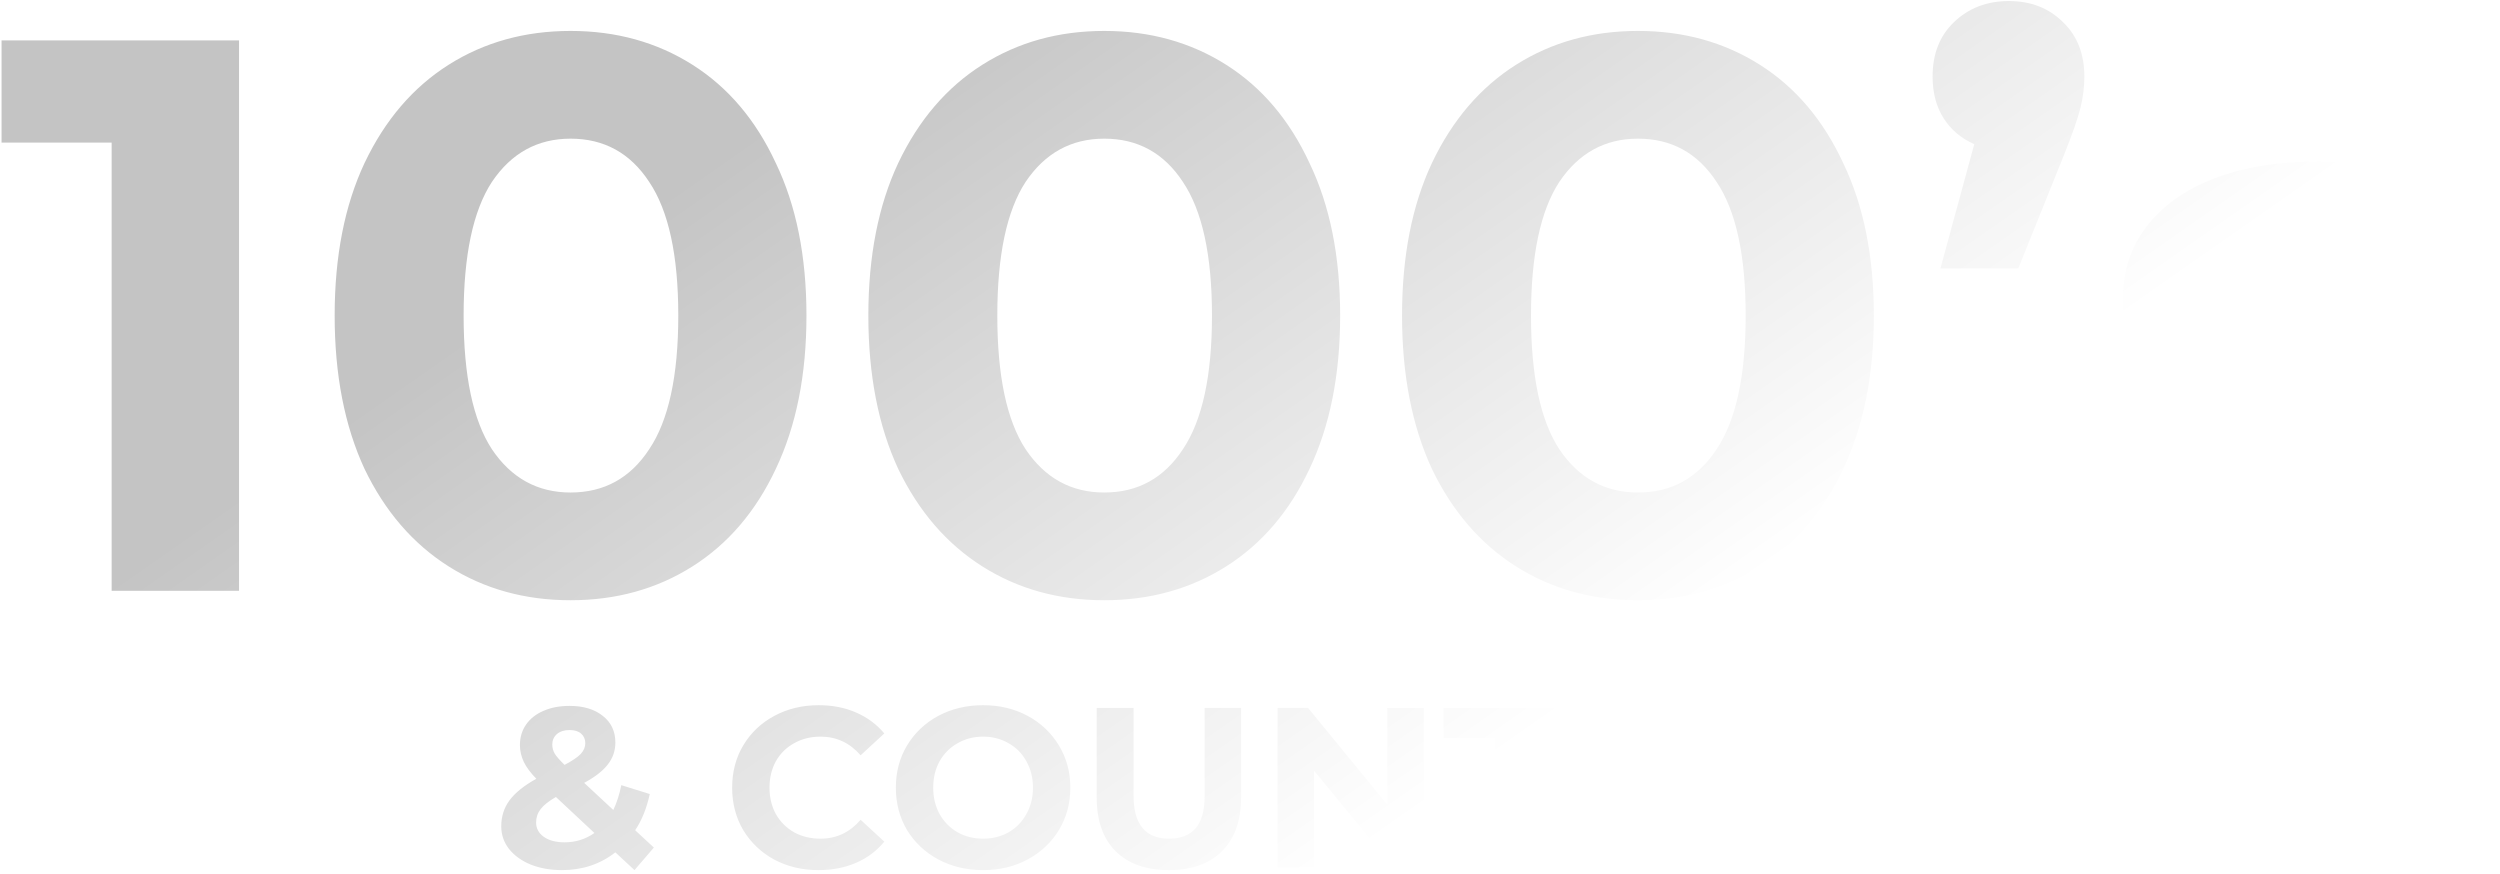
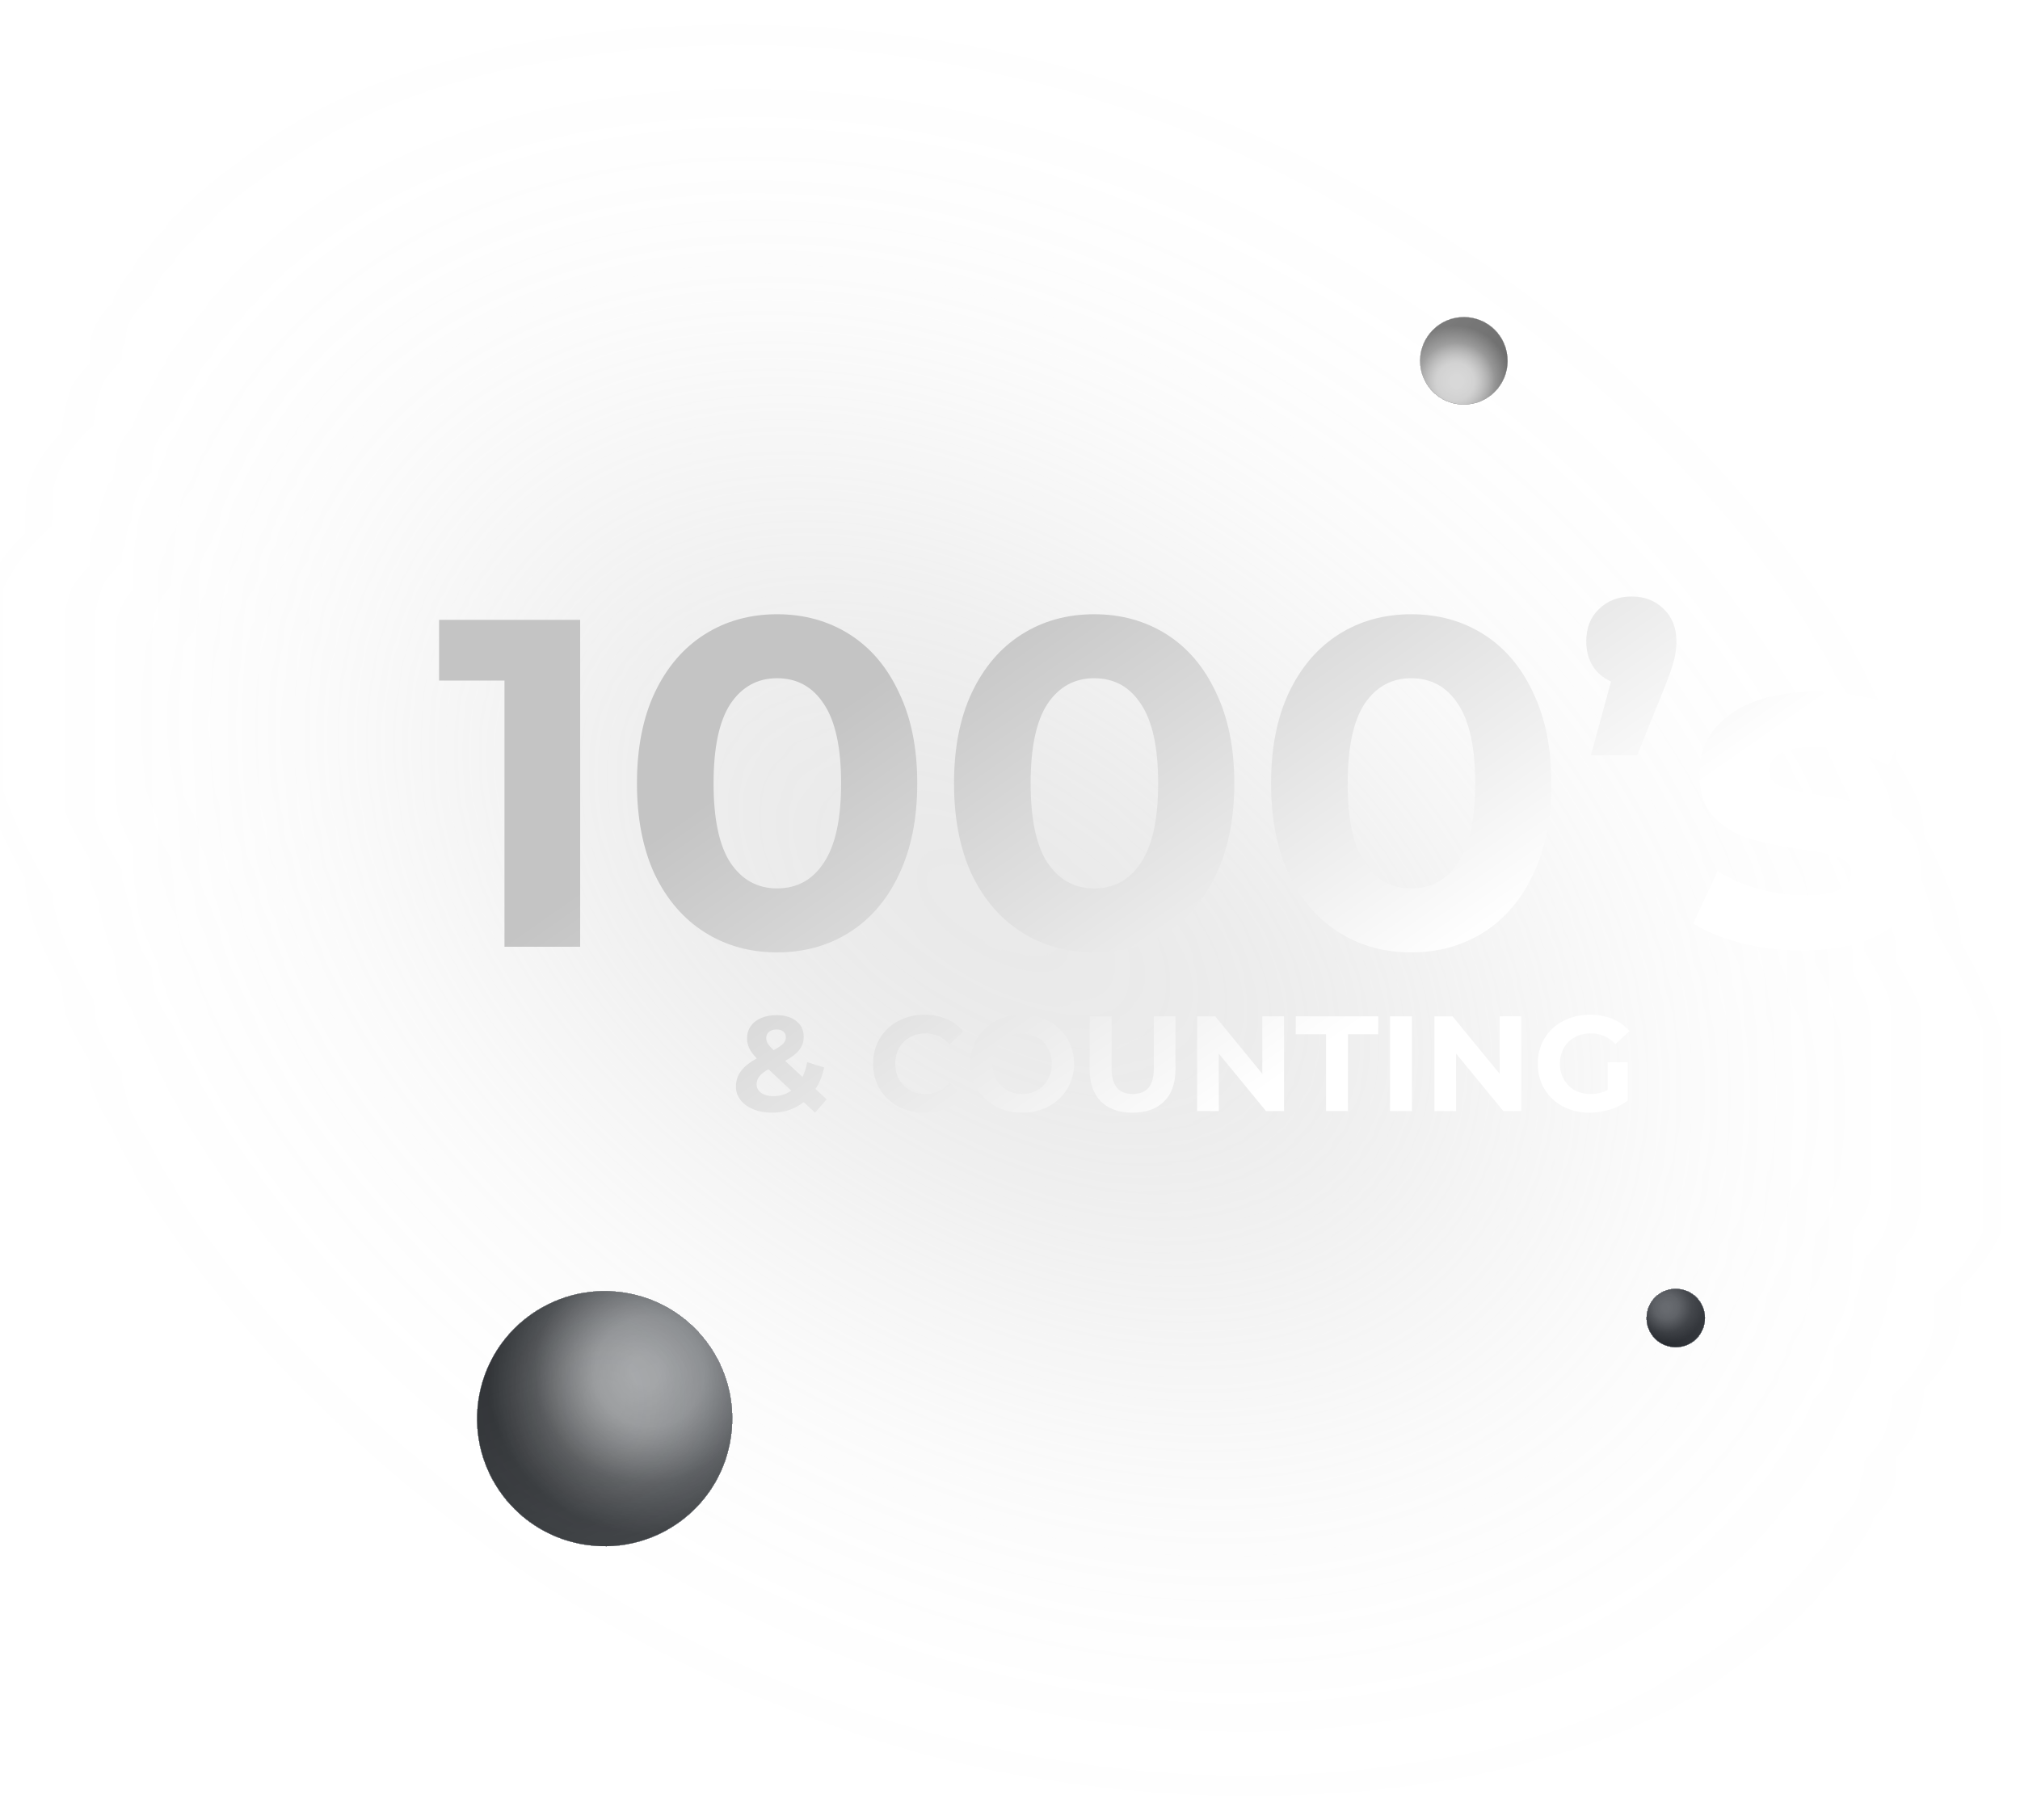
- <svg xmlns="http://www.w3.org/2000/svg" width="461" height="161" viewBox="0 0 461 161" fill="none">
-   <path d="M44.078 7.444V108.944H20.588V26.294H0.288V7.444H44.078ZM105.211 110.684C96.801 110.684 89.309 108.606 82.736 104.449C76.162 100.292 70.991 94.299 67.221 86.469C63.547 78.542 61.711 69.117 61.711 58.194C61.711 47.27 63.547 37.894 67.221 30.064C70.991 22.137 76.162 16.096 82.736 11.939C89.309 7.782 96.801 5.704 105.211 5.704C113.621 5.704 121.112 7.782 127.686 11.939C134.259 16.096 139.382 22.137 143.056 30.064C146.826 37.894 148.711 47.27 148.711 58.194C148.711 69.117 146.826 78.542 143.056 86.469C139.382 94.299 134.259 100.292 127.686 104.449C121.112 108.606 113.621 110.684 105.211 110.684ZM105.211 90.819C111.397 90.819 116.231 88.16 119.711 82.844C123.287 77.527 125.076 69.311 125.076 58.194C125.076 47.077 123.287 38.861 119.711 33.544C116.231 28.227 111.397 25.569 105.211 25.569C99.121 25.569 94.287 28.227 90.711 33.544C87.231 38.861 85.491 47.077 85.491 58.194C85.491 69.311 87.231 77.527 90.711 82.844C94.287 88.16 99.121 90.819 105.211 90.819ZM203.624 110.684C195.214 110.684 187.722 108.606 181.149 104.449C174.575 100.292 169.404 94.299 165.634 86.469C161.96 78.542 160.124 69.117 160.124 58.194C160.124 47.27 161.96 37.894 165.634 30.064C169.404 22.137 174.575 16.096 181.149 11.939C187.722 7.782 195.214 5.704 203.624 5.704C212.034 5.704 219.525 7.782 226.099 11.939C232.672 16.096 237.795 22.137 241.469 30.064C245.239 37.894 247.124 47.27 247.124 58.194C247.124 69.117 245.239 78.542 241.469 86.469C237.795 94.299 232.672 100.292 226.099 104.449C219.525 108.606 212.034 110.684 203.624 110.684ZM203.624 90.819C209.81 90.819 214.644 88.16 218.124 82.844C221.7 77.527 223.489 69.311 223.489 58.194C223.489 47.077 221.7 38.861 218.124 33.544C214.644 28.227 209.81 25.569 203.624 25.569C197.534 25.569 192.7 28.227 189.124 33.544C185.644 38.861 183.904 47.077 183.904 58.194C183.904 69.311 185.644 77.527 189.124 82.844C192.7 88.16 197.534 90.819 203.624 90.819ZM302.037 110.684C293.627 110.684 286.135 108.606 279.562 104.449C272.989 100.292 267.817 94.299 264.047 86.469C260.374 78.542 258.537 69.117 258.537 58.194C258.537 47.27 260.374 37.894 264.047 30.064C267.817 22.137 272.989 16.096 279.562 11.939C286.135 7.782 293.627 5.704 302.037 5.704C310.447 5.704 317.939 7.782 324.512 11.939C331.085 16.096 336.209 22.137 339.882 30.064C343.652 37.894 345.537 47.27 345.537 58.194C345.537 69.117 343.652 78.542 339.882 86.469C336.209 94.299 331.085 100.292 324.512 104.449C317.939 108.606 310.447 110.684 302.037 110.684ZM302.037 90.819C308.224 90.819 313.057 88.16 316.537 82.844C320.114 77.527 321.902 69.311 321.902 58.194C321.902 47.077 320.114 38.861 316.537 33.544C313.057 28.227 308.224 25.569 302.037 25.569C295.947 25.569 291.114 28.227 287.537 33.544C284.057 38.861 282.317 47.077 282.317 58.194C282.317 69.311 284.057 77.527 287.537 82.844C291.114 88.16 295.947 90.819 302.037 90.819ZM370.435 0.194C374.495 0.194 377.83 1.499 380.44 4.109C383.05 6.622 384.355 9.957 384.355 14.114C384.355 16.047 384.113 17.98 383.63 19.914C383.147 21.847 382.132 24.747 380.585 28.614L372.175 49.494H357.82L364.055 26.584C361.638 25.52 359.753 23.925 358.4 21.799C357.047 19.672 356.37 17.11 356.37 14.114C356.37 9.957 357.675 6.622 360.285 4.109C362.992 1.499 366.375 0.194 370.435 0.194ZM423.38 110.104C416.904 110.104 410.572 109.331 404.385 107.784C398.199 106.141 393.269 104.111 389.595 101.694L397.135 85.454C400.615 87.677 404.82 89.514 409.75 90.964C414.68 92.317 419.514 92.994 424.25 92.994C433.82 92.994 438.605 90.626 438.605 85.889C438.605 83.665 437.3 82.07 434.69 81.104C432.08 80.137 428.069 79.316 422.655 78.639C416.275 77.672 411.007 76.561 406.85 75.304C402.694 74.047 399.069 71.824 395.975 68.634C392.979 65.444 391.48 60.901 391.48 55.004C391.48 50.074 392.882 45.724 395.685 41.954C398.585 38.087 402.742 35.09 408.155 32.964C413.665 30.837 420.142 29.774 427.585 29.774C433.095 29.774 438.557 30.402 443.97 31.659C449.48 32.819 454.024 34.462 457.6 36.589L450.06 52.684C443.197 48.817 435.705 46.884 427.585 46.884C422.752 46.884 419.127 47.56 416.71 48.914C414.294 50.267 413.085 52.007 413.085 54.134C413.085 56.55 414.39 58.242 417 59.209C419.61 60.175 423.767 61.094 429.47 61.964C435.85 63.027 441.07 64.187 445.13 65.444C449.19 66.604 452.719 68.779 455.715 71.969C458.712 75.159 460.21 79.606 460.21 85.309C460.21 90.142 458.76 94.444 455.86 98.214C452.96 101.984 448.707 104.932 443.1 107.059C437.59 109.089 431.017 110.104 423.38 110.104ZM117.001 160.448L113.473 157.172C110.673 159.356 107.397 160.448 103.645 160.448C101.517 160.448 99.599 160.112 97.891 159.44C96.183 158.74 94.839 157.774 93.859 156.542C92.907 155.31 92.431 153.924 92.431 152.384C92.431 150.564 92.935 148.968 93.943 147.596C94.979 146.196 96.631 144.866 98.899 143.606C97.835 142.514 97.065 141.478 96.589 140.498C96.113 139.49 95.875 138.454 95.875 137.39C95.875 135.962 96.253 134.702 97.009 133.61C97.765 132.518 98.829 131.678 100.201 131.09C101.601 130.474 103.211 130.166 105.031 130.166C107.579 130.166 109.623 130.782 111.163 132.014C112.703 133.218 113.473 134.856 113.473 136.928C113.473 138.44 113.011 139.784 112.087 140.96C111.191 142.136 109.735 143.27 107.719 144.362L113.095 149.36C113.739 148.016 114.229 146.49 114.565 144.782L119.815 146.42C119.255 149.024 118.359 151.25 117.127 153.098L120.571 156.29L117.001 160.448ZM105.031 134.618C104.051 134.618 103.267 134.87 102.679 135.374C102.119 135.878 101.839 136.522 101.839 137.306C101.839 137.894 101.993 138.454 102.301 138.986C102.609 139.49 103.211 140.176 104.107 141.044C105.535 140.288 106.529 139.616 107.089 139.028C107.649 138.412 107.929 137.754 107.929 137.054C107.929 136.326 107.677 135.738 107.173 135.29C106.669 134.842 105.955 134.618 105.031 134.618ZM104.107 155.324C106.151 155.324 107.985 154.75 109.609 153.602L102.511 146.966C101.195 147.722 100.257 148.464 99.697 149.192C99.137 149.92 98.857 150.746 98.857 151.67C98.857 152.762 99.333 153.644 100.285 154.316C101.237 154.988 102.511 155.324 104.107 155.324ZM150.926 160.448C147.93 160.448 145.214 159.804 142.778 158.516C140.37 157.2 138.466 155.394 137.066 153.098C135.694 150.774 135.008 148.156 135.008 145.244C135.008 142.332 135.694 139.728 137.066 137.432C138.466 135.108 140.37 133.302 142.778 132.014C145.214 130.698 147.944 130.04 150.968 130.04C153.516 130.04 155.812 130.488 157.856 131.384C159.928 132.28 161.664 133.568 163.064 135.248L158.696 139.28C156.708 136.984 154.244 135.836 151.304 135.836C149.484 135.836 147.86 136.242 146.432 137.054C145.004 137.838 143.884 138.944 143.072 140.372C142.288 141.8 141.896 143.424 141.896 145.244C141.896 147.064 142.288 148.688 143.072 150.116C143.884 151.544 145.004 152.664 146.432 153.476C147.86 154.26 149.484 154.652 151.304 154.652C154.244 154.652 156.708 153.49 158.696 151.166L163.064 155.198C161.664 156.906 159.928 158.208 157.856 159.104C155.784 160 153.474 160.448 150.926 160.448ZM181.282 160.448C178.23 160.448 175.472 159.79 173.008 158.474C170.572 157.158 168.654 155.352 167.254 153.056C165.882 150.732 165.196 148.128 165.196 145.244C165.196 142.36 165.882 139.77 167.254 137.474C168.654 135.15 170.572 133.33 173.008 132.014C175.472 130.698 178.23 130.04 181.282 130.04C184.334 130.04 187.078 130.698 189.514 132.014C191.95 133.33 193.868 135.15 195.268 137.474C196.668 139.77 197.368 142.36 197.368 145.244C197.368 148.128 196.668 150.732 195.268 153.056C193.868 155.352 191.95 157.158 189.514 158.474C187.078 159.79 184.334 160.448 181.282 160.448ZM181.282 154.652C183.018 154.652 184.586 154.26 185.986 153.476C187.386 152.664 188.478 151.544 189.262 150.116C190.074 148.688 190.48 147.064 190.48 145.244C190.48 143.424 190.074 141.8 189.262 140.372C188.478 138.944 187.386 137.838 185.986 137.054C184.586 136.242 183.018 135.836 181.282 135.836C179.546 135.836 177.978 136.242 176.578 137.054C175.178 137.838 174.072 138.944 173.26 140.372C172.476 141.8 172.084 143.424 172.084 145.244C172.084 147.064 172.476 148.688 173.26 150.116C174.072 151.544 175.178 152.664 176.578 153.476C177.978 154.26 179.546 154.652 181.282 154.652ZM215.543 160.448C211.343 160.448 208.067 159.286 205.715 156.962C203.391 154.638 202.229 151.32 202.229 147.008V130.544H209.033V146.756C209.033 152.02 211.217 154.652 215.585 154.652C217.713 154.652 219.337 154.022 220.457 152.762C221.577 151.474 222.137 149.472 222.137 146.756V130.544H228.857V147.008C228.857 151.32 227.681 154.638 225.329 156.962C223.005 159.286 219.743 160.448 215.543 160.448ZM262.545 130.544V159.944H256.959L242.301 142.094V159.944H235.581V130.544H241.209L255.825 148.394V130.544H262.545ZM275.591 136.088H266.183V130.544H291.803V136.088H282.395V159.944H275.591V136.088ZM295.464 130.544H302.268V159.944H295.464V130.544ZM336.209 130.544V159.944H330.623L315.965 142.094V159.944H309.245V130.544H314.873L329.489 148.394V130.544H336.209ZM363.031 144.782H369.247V156.71C367.651 157.914 365.803 158.838 363.703 159.482C361.603 160.126 359.489 160.448 357.361 160.448C354.309 160.448 351.565 159.804 349.129 158.516C346.693 157.2 344.775 155.394 343.375 153.098C342.003 150.774 341.317 148.156 341.317 145.244C341.317 142.332 342.003 139.728 343.375 137.432C344.775 135.108 346.707 133.302 349.171 132.014C351.635 130.698 354.407 130.04 357.487 130.04C360.063 130.04 362.401 130.474 364.501 131.342C366.601 132.21 368.365 133.47 369.793 135.122L365.425 139.154C363.325 136.942 360.791 135.836 357.823 135.836C355.947 135.836 354.281 136.228 352.825 137.012C351.369 137.796 350.235 138.902 349.423 140.33C348.611 141.758 348.205 143.396 348.205 145.244C348.205 147.064 348.611 148.688 349.423 150.116C350.235 151.544 351.355 152.664 352.783 153.476C354.239 154.26 355.891 154.652 357.739 154.652C359.699 154.652 361.463 154.232 363.031 153.392V144.782Z" fill="url(#paint0_linear)" />
+ <svg xmlns="http://www.w3.org/2000/svg" width="627" height="565" viewBox="0 0 627 565" fill="none">
+   <g filter="url(#filter0_f)">
+     <ellipse cx="308.229" cy="282.626" rx="195.499" ry="105.406" transform="rotate(32.865 308.229 282.626)" fill="#ADADAD" fill-opacity="0.3" />
+   </g>
+   <g filter="url(#filter1_i)">
+     <circle cx="187.684" cy="440.457" r="39.582" transform="rotate(10.7449 187.684 440.457)" fill="url(#paint0_linear)" />
+     <circle cx="187.684" cy="440.457" r="39.582" transform="rotate(10.7449 187.684 440.457)" fill="url(#paint1_radial)" fill-opacity="0.5" />
+     <circle cx="187.684" cy="440.457" r="39.582" transform="rotate(10.7449 187.684 440.457)" fill="url(#paint2_radial)" fill-opacity="0.5" />
+   </g>
+   <g filter="url(#filter2_i)">
+     <circle cx="520.152" cy="409.209" r="9.041" transform="rotate(-72.9464 520.152 409.209)" fill="url(#paint3_linear)" />
+     <circle cx="520.152" cy="409.209" r="9.041" transform="rotate(-72.9464 520.152 409.209)" fill="url(#paint4_radial)" fill-opacity="0.3" />
+     <circle cx="520.152" cy="409.209" r="9.041" transform="rotate(-72.9464 520.152 409.209)" fill="url(#paint5_radial)" fill-opacity="0.3" />
+   </g>
+   <path d="M180.078 192.444V293.944H156.588V211.294H136.288V192.444H180.078ZM241.211 295.684C232.801 295.684 225.309 293.606 218.736 289.449C212.162 285.292 206.991 279.299 203.221 271.469C199.547 263.542 197.711 254.117 197.711 243.194C197.711 232.271 199.547 222.894 203.221 215.064C206.991 207.137 212.162 201.096 218.736 196.939C225.309 192.782 232.801 190.704 241.211 190.704C249.621 190.704 257.112 192.782 263.686 196.939C270.259 201.096 275.382 207.137 279.056 215.064C282.826 222.894 284.711 232.271 284.711 243.194C284.711 254.117 282.826 263.542 279.056 271.469C275.382 279.299 270.259 285.292 263.686 289.449C257.112 293.606 249.621 295.684 241.211 295.684ZM241.211 275.819C247.397 275.819 252.231 273.161 255.711 267.844C259.287 262.527 261.076 254.311 261.076 243.194C261.076 232.077 259.287 223.861 255.711 218.544C252.231 213.227 247.397 210.569 241.211 210.569C235.121 210.569 230.287 213.227 226.711 218.544C223.231 223.861 221.491 232.077 221.491 243.194C221.491 254.311 223.231 262.527 226.711 267.844C230.287 273.161 235.121 275.819 241.211 275.819ZM339.624 295.684C331.214 295.684 323.722 293.606 317.149 289.449C310.575 285.292 305.404 279.299 301.634 271.469C297.96 263.542 296.124 254.117 296.124 243.194C296.124 232.271 297.96 222.894 301.634 215.064C305.404 207.137 310.575 201.096 317.149 196.939C323.722 192.782 331.214 190.704 339.624 190.704C348.034 190.704 355.525 192.782 362.099 196.939C368.672 201.096 373.795 207.137 377.469 215.064C381.239 222.894 383.124 232.271 383.124 243.194C383.124 254.117 381.239 263.542 377.469 271.469C373.795 279.299 368.672 285.292 362.099 289.449C355.525 293.606 348.034 295.684 339.624 295.684ZM339.624 275.819C345.81 275.819 350.644 273.161 354.124 267.844C357.7 262.527 359.489 254.311 359.489 243.194C359.489 232.077 357.7 223.861 354.124 218.544C350.644 213.227 345.81 210.569 339.624 210.569C333.534 210.569 328.7 213.227 325.124 218.544C321.644 223.861 319.904 232.077 319.904 243.194C319.904 254.311 321.644 262.527 325.124 267.844C328.7 273.161 333.534 275.819 339.624 275.819ZM438.037 295.684C429.627 295.684 422.135 293.606 415.562 289.449C408.989 285.292 403.817 279.299 400.047 271.469C396.374 263.542 394.537 254.117 394.537 243.194C394.537 232.271 396.374 222.894 400.047 215.064C403.817 207.137 408.989 201.096 415.562 196.939C422.135 192.782 429.627 190.704 438.037 190.704C446.447 190.704 453.939 192.782 460.512 196.939C467.085 201.096 472.209 207.137 475.882 215.064C479.652 222.894 481.537 232.271 481.537 243.194C481.537 254.117 479.652 263.542 475.882 271.469C472.209 279.299 467.085 285.292 460.512 289.449C453.939 293.606 446.447 295.684 438.037 295.684ZM438.037 275.819C444.224 275.819 449.057 273.161 452.537 267.844C456.114 262.527 457.902 254.311 457.902 243.194C457.902 232.077 456.114 223.861 452.537 218.544C449.057 213.227 444.224 210.569 438.037 210.569C431.947 210.569 427.114 213.227 423.537 218.544C420.057 223.861 418.317 232.077 418.317 243.194C418.317 254.311 420.057 262.527 423.537 267.844C427.114 273.161 431.947 275.819 438.037 275.819ZM506.435 185.194C510.495 185.194 513.83 186.499 516.44 189.109C519.05 191.622 520.355 194.957 520.355 199.114C520.355 201.047 520.113 202.981 519.63 204.914C519.147 206.847 518.132 209.747 516.585 213.614L508.175 234.494H493.82L500.055 211.584C497.638 210.521 495.753 208.926 494.4 206.799C493.047 204.672 492.37 202.111 492.37 199.114C492.37 194.957 493.675 191.622 496.285 189.109C498.992 186.499 502.375 185.194 506.435 185.194ZM559.38 295.104C552.904 295.104 546.572 294.331 540.385 292.784C534.199 291.141 529.269 289.111 525.595 286.694L533.135 270.454C536.615 272.677 540.82 274.514 545.75 275.964C550.68 277.317 555.514 277.994 560.25 277.994C569.82 277.994 574.605 275.626 574.605 270.889C574.605 268.666 573.3 267.071 570.69 266.104C568.08 265.137 564.069 264.316 558.655 263.639C552.275 262.672 547.007 261.561 542.85 260.304C538.694 259.047 535.069 256.824 531.975 253.634C528.979 250.444 527.48 245.901 527.48 240.004C527.48 235.074 528.882 230.724 531.685 226.954C534.585 223.087 538.742 220.091 544.155 217.964C549.665 215.837 556.142 214.774 563.585 214.774C569.095 214.774 574.557 215.402 579.97 216.659C585.48 217.819 590.024 219.462 593.6 221.589L586.06 237.684C579.197 233.817 571.705 231.884 563.585 231.884C558.752 231.884 555.127 232.561 552.71 233.914C550.294 235.267 549.085 237.007 549.085 239.134C549.085 241.551 550.39 243.242 553 244.209C555.61 245.176 559.767 246.094 565.47 246.964C571.85 248.027 577.07 249.187 581.13 250.444C585.19 251.604 588.719 253.779 591.715 256.969C594.712 260.159 596.21 264.606 596.21 270.309C596.21 275.142 594.76 279.444 591.86 283.214C588.96 286.984 584.707 289.932 579.1 292.059C573.59 294.089 567.017 295.104 559.38 295.104ZM253.001 345.448L249.473 342.172C246.673 344.356 243.397 345.448 239.645 345.448C237.517 345.448 235.599 345.112 233.891 344.44C232.183 343.74 230.839 342.774 229.859 341.542C228.907 340.31 228.431 338.924 228.431 337.384C228.431 335.564 228.935 333.968 229.943 332.596C230.979 331.196 232.631 329.866 234.899 328.606C233.835 327.514 233.065 326.478 232.589 325.498C232.113 324.49 231.875 323.454 231.875 322.39C231.875 320.962 232.253 319.702 233.009 318.61C233.765 317.518 234.829 316.678 236.201 316.09C237.601 315.474 239.211 315.166 241.031 315.166C243.579 315.166 245.623 315.782 247.163 317.014C248.703 318.218 249.473 319.856 249.473 321.928C249.473 323.44 249.011 324.784 248.087 325.96C247.191 327.136 245.735 328.27 243.719 329.362L249.095 334.36C249.739 333.016 250.229 331.49 250.565 329.782L255.815 331.42C255.255 334.024 254.359 336.25 253.127 338.098L256.571 341.29L253.001 345.448ZM241.031 319.618C240.051 319.618 239.267 319.87 238.679 320.374C238.119 320.878 237.839 321.522 237.839 322.306C237.839 322.894 237.993 323.454 238.301 323.986C238.609 324.49 239.211 325.176 240.107 326.044C241.535 325.288 242.529 324.616 243.089 324.028C243.649 323.412 243.929 322.754 243.929 322.054C243.929 321.326 243.677 320.738 243.173 320.29C242.669 319.842 241.955 319.618 241.031 319.618ZM240.107 340.324C242.151 340.324 243.985 339.75 245.609 338.602L238.511 331.966C237.195 332.722 236.257 333.464 235.697 334.192C235.137 334.92 234.857 335.746 234.857 336.67C234.857 337.762 235.333 338.644 236.285 339.316C237.237 339.988 238.511 340.324 240.107 340.324ZM286.926 345.448C283.93 345.448 281.214 344.804 278.778 343.516C276.37 342.2 274.466 340.394 273.066 338.098C271.694 335.774 271.008 333.156 271.008 330.244C271.008 327.332 271.694 324.728 273.066 322.432C274.466 320.108 276.37 318.302 278.778 317.014C281.214 315.698 283.944 315.04 286.968 315.04C289.516 315.04 291.812 315.488 293.856 316.384C295.928 317.28 297.664 318.568 299.064 320.248L294.696 324.28C292.708 321.984 290.244 320.836 287.304 320.836C285.484 320.836 283.86 321.242 282.432 322.054C281.004 322.838 279.884 323.944 279.072 325.372C278.288 326.8 277.896 328.424 277.896 330.244C277.896 332.064 278.288 333.688 279.072 335.116C279.884 336.544 281.004 337.664 282.432 338.476C283.86 339.26 285.484 339.652 287.304 339.652C290.244 339.652 292.708 338.49 294.696 336.166L299.064 340.198C297.664 341.906 295.928 343.208 293.856 344.104C291.784 345 289.474 345.448 286.926 345.448ZM317.282 345.448C314.23 345.448 311.472 344.79 309.008 343.474C306.572 342.158 304.654 340.352 303.254 338.056C301.882 335.732 301.196 333.128 301.196 330.244C301.196 327.36 301.882 324.77 303.254 322.474C304.654 320.15 306.572 318.33 309.008 317.014C311.472 315.698 314.23 315.04 317.282 315.04C320.334 315.04 323.078 315.698 325.514 317.014C327.95 318.33 329.868 320.15 331.268 322.474C332.668 324.77 333.368 327.36 333.368 330.244C333.368 333.128 332.668 335.732 331.268 338.056C329.868 340.352 327.95 342.158 325.514 343.474C323.078 344.79 320.334 345.448 317.282 345.448ZM317.282 339.652C319.018 339.652 320.586 339.26 321.986 338.476C323.386 337.664 324.478 336.544 325.262 335.116C326.074 333.688 326.48 332.064 326.48 330.244C326.48 328.424 326.074 326.8 325.262 325.372C324.478 323.944 323.386 322.838 321.986 322.054C320.586 321.242 319.018 320.836 317.282 320.836C315.546 320.836 313.978 321.242 312.578 322.054C311.178 322.838 310.072 323.944 309.26 325.372C308.476 326.8 308.084 328.424 308.084 330.244C308.084 332.064 308.476 333.688 309.26 335.116C310.072 336.544 311.178 337.664 312.578 338.476C313.978 339.26 315.546 339.652 317.282 339.652ZM351.543 345.448C347.343 345.448 344.067 344.286 341.715 341.962C339.391 339.638 338.229 336.32 338.229 332.008V315.544H345.033V331.756C345.033 337.02 347.217 339.652 351.585 339.652C353.713 339.652 355.337 339.022 356.457 337.762C357.577 336.474 358.137 334.472 358.137 331.756V315.544H364.857V332.008C364.857 336.32 363.681 339.638 361.329 341.962C359.005 344.286 355.743 345.448 351.543 345.448ZM398.545 315.544V344.944H392.959L378.301 327.094V344.944H371.581V315.544H377.209L391.825 333.394V315.544H398.545ZM411.591 321.088H402.183V315.544H427.803V321.088H418.395V344.944H411.591V321.088ZM431.464 315.544H438.268V344.944H431.464V315.544ZM472.209 315.544V344.944H466.623L451.965 327.094V344.944H445.245V315.544H450.873L465.489 333.394V315.544H472.209ZM499.031 329.782H505.247V341.71C503.651 342.914 501.803 343.838 499.703 344.482C497.603 345.126 495.489 345.448 493.361 345.448C490.309 345.448 487.565 344.804 485.129 343.516C482.693 342.2 480.775 340.394 479.375 338.098C478.003 335.774 477.317 333.156 477.317 330.244C477.317 327.332 478.003 324.728 479.375 322.432C480.775 320.108 482.707 318.302 485.171 317.014C487.635 315.698 490.407 315.04 493.487 315.04C496.063 315.04 498.401 315.474 500.501 316.342C502.601 317.21 504.365 318.47 505.793 320.122L501.425 324.154C499.325 321.942 496.791 320.836 493.823 320.836C491.947 320.836 490.281 321.228 488.825 322.012C487.369 322.796 486.235 323.902 485.423 325.33C484.611 326.758 484.205 328.396 484.205 330.244C484.205 332.064 484.611 333.688 485.423 335.116C486.235 336.544 487.355 337.664 488.783 338.476C490.239 339.26 491.891 339.652 493.739 339.652C495.699 339.652 497.463 339.232 499.031 338.392V329.782Z" fill="url(#paint6_linear)" />
+   <g filter="url(#filter3_i)">
+     <circle cx="454.379" cy="112.018" r="13.555" transform="rotate(169.026 454.379 112.018)" fill="url(#paint7_linear)" />
+     <circle cx="454.379" cy="112.018" r="13.555" transform="rotate(169.026 454.379 112.018)" fill="url(#paint8_radial)" fill-opacity="0.8" />
+     <circle cx="454.379" cy="112.018" r="13.555" transform="rotate(169.026 454.379 112.018)" fill="url(#paint9_radial)" fill-opacity="0.8" />
+   </g>
  <defs>
-     <linearGradient id="paint0_linear" x1="152.719" y1="14.921" x2="251.862" y2="156.706" gradientUnits="userSpaceOnUse">
+     <filter id="filter0_f" x="-9.705" y="0.443" width="635.868" height="564.366" filterUnits="userSpaceOnUse" color-interpolation-filters="sRGB">
+       <feFlood flood-opacity="0" result="BackgroundImageFix" />
+       <feBlend mode="normal" in="SourceGraphic" in2="BackgroundImageFix" result="shape" />
+       <feGaussianBlur stdDeviation="72" result="effect1_foregroundBlur" />
+     </filter>
+     <filter id="filter1_i" x="148.095" y="393.868" width="79.178" height="86.178" filterUnits="userSpaceOnUse" color-interpolation-filters="sRGB">
+       <feFlood flood-opacity="0" result="BackgroundImageFix" />
+       <feBlend mode="normal" in="SourceGraphic" in2="BackgroundImageFix" result="shape" />
+       <feColorMatrix in="SourceAlpha" type="matrix" values="0 0 0 0 0 0 0 0 0 0 0 0 0 0 0 0 0 0 127 0" result="hardAlpha" />
+       <feOffset dy="-7" />
+       <feGaussianBlur stdDeviation="33" />
+       <feComposite in2="hardAlpha" operator="arithmetic" k2="-1" k3="1" />
+       <feColorMatrix type="matrix" values="0 0 0 0 0.105 0 0 0 0 0.143 0 0 0 0 0.188 0 0 0 0.37 0" />
+       <feBlend mode="normal" in2="shape" result="effect1_innerShadow" />
+     </filter>
+     <filter id="filter2_i" x="511.108" y="393.166" width="18.086" height="25.086" filterUnits="userSpaceOnUse" color-interpolation-filters="sRGB">
+       <feFlood flood-opacity="0" result="BackgroundImageFix" />
+       <feBlend mode="normal" in="SourceGraphic" in2="BackgroundImageFix" result="shape" />
+       <feColorMatrix in="SourceAlpha" type="matrix" values="0 0 0 0 0 0 0 0 0 0 0 0 0 0 0 0 0 0 127 0" result="hardAlpha" />
+       <feOffset dy="-7" />
+       <feGaussianBlur stdDeviation="33" />
+       <feComposite in2="hardAlpha" operator="arithmetic" k2="-1" k3="1" />
+       <feColorMatrix type="matrix" values="0 0 0 0 0.105 0 0 0 0 0.143 0 0 0 0 0.188 0 0 0 0.37 0" />
+       <feBlend mode="normal" in2="shape" result="effect1_innerShadow" />
+     </filter>
+     <filter id="filter3_i" x="440.822" y="91.46" width="27.115" height="34.115" filterUnits="userSpaceOnUse" color-interpolation-filters="sRGB">
+       <feFlood flood-opacity="0" result="BackgroundImageFix" />
+       <feBlend mode="normal" in="SourceGraphic" in2="BackgroundImageFix" result="shape" />
+       <feColorMatrix in="SourceAlpha" type="matrix" values="0 0 0 0 0 0 0 0 0 0 0 0 0 0 0 0 0 0 127 0" result="hardAlpha" />
+       <feOffset dy="-7" />
+       <feGaussianBlur stdDeviation="33" />
+       <feComposite in2="hardAlpha" operator="arithmetic" k2="-1" k3="1" />
+       <feColorMatrix type="matrix" values="0 0 0 0 0.654 0 0 0 0 0.654 0 0 0 0 0.654 0 0 0 0.37 0" />
+       <feBlend mode="normal" in2="shape" result="effect1_innerShadow" />
+     </filter>
+     <linearGradient id="paint0_linear" x1="220.881" y1="489.403" x2="150.655" y2="383" gradientUnits="userSpaceOnUse">
+       <stop stop-color="#3E3E3E" />
+       <stop offset="1" stop-color="#0D0D0D" />
+     </linearGradient>
+     <radialGradient id="paint1_radial" cx="0" cy="0" r="1" gradientUnits="userSpaceOnUse" gradientTransform="translate(197.473 423.433) rotate(132.51) scale(34.6422)">
+       <stop offset="0.135" stop-color="white" />
+       <stop offset="1" stop-color="white" stop-opacity="0.27" />
+     </radialGradient>
+     <radialGradient id="paint2_radial" cx="0" cy="0" r="1" gradientUnits="userSpaceOnUse" gradientTransform="translate(198.75 423.433) rotate(141.491) scale(50.5833)">
+       <stop stop-color="white" />
+       <stop offset="0.339" stop-color="white" />
+       <stop offset="1" stop-color="white" stop-opacity="0" />
+     </radialGradient>
+     <linearGradient id="paint3_linear" x1="527.734" y1="420.389" x2="511.694" y2="396.085" gradientUnits="userSpaceOnUse">
+       <stop stop-color="#3E3E3E" />
+       <stop offset="1" stop-color="#0D0D0D" />
+     </linearGradient>
+     <radialGradient id="paint4_radial" cx="0" cy="0" r="1" gradientUnits="userSpaceOnUse" gradientTransform="translate(522.387 405.321) rotate(132.51) scale(7.9126)">
+       <stop offset="0.135" stop-color="white" />
+       <stop offset="1" stop-color="white" stop-opacity="0.27" />
+     </radialGradient>
+     <radialGradient id="paint5_radial" cx="0" cy="0" r="1" gradientUnits="userSpaceOnUse" gradientTransform="translate(522.679 405.321) rotate(141.491) scale(11.5537)">
+       <stop stop-color="white" />
+       <stop offset="0.339" stop-color="white" />
+       <stop offset="1" stop-color="white" stop-opacity="0" />
+     </radialGradient>
+     <linearGradient id="paint6_linear" x1="288.719" y1="199.921" x2="387.862" y2="341.706" gradientUnits="userSpaceOnUse">
      <stop stop-color="#C4C4C4" />
      <stop offset="1" stop-color="white" />
    </linearGradient>
+     <linearGradient id="paint7_linear" x1="465.748" y1="128.779" x2="441.699" y2="92.341" gradientUnits="userSpaceOnUse">
+       <stop stop-color="#3E3E3E" />
+       <stop offset="1" stop-color="#0D0D0D" />
+     </linearGradient>
+     <radialGradient id="paint8_radial" cx="0" cy="0" r="1" gradientUnits="userSpaceOnUse" gradientTransform="translate(457.732 106.187) rotate(132.51) scale(11.8636)">
+       <stop offset="0.135" stop-color="white" />
+       <stop offset="1" stop-color="white" stop-opacity="0.27" />
+     </radialGradient>
+     <radialGradient id="paint9_radial" cx="0" cy="0" r="1" gradientUnits="userSpaceOnUse" gradientTransform="translate(458.169 106.187) rotate(141.491) scale(17.3227)">
+       <stop stop-color="white" />
+       <stop offset="0.339" stop-color="white" />
+       <stop offset="1" stop-color="white" stop-opacity="0" />
+     </radialGradient>
  </defs>
</svg>
